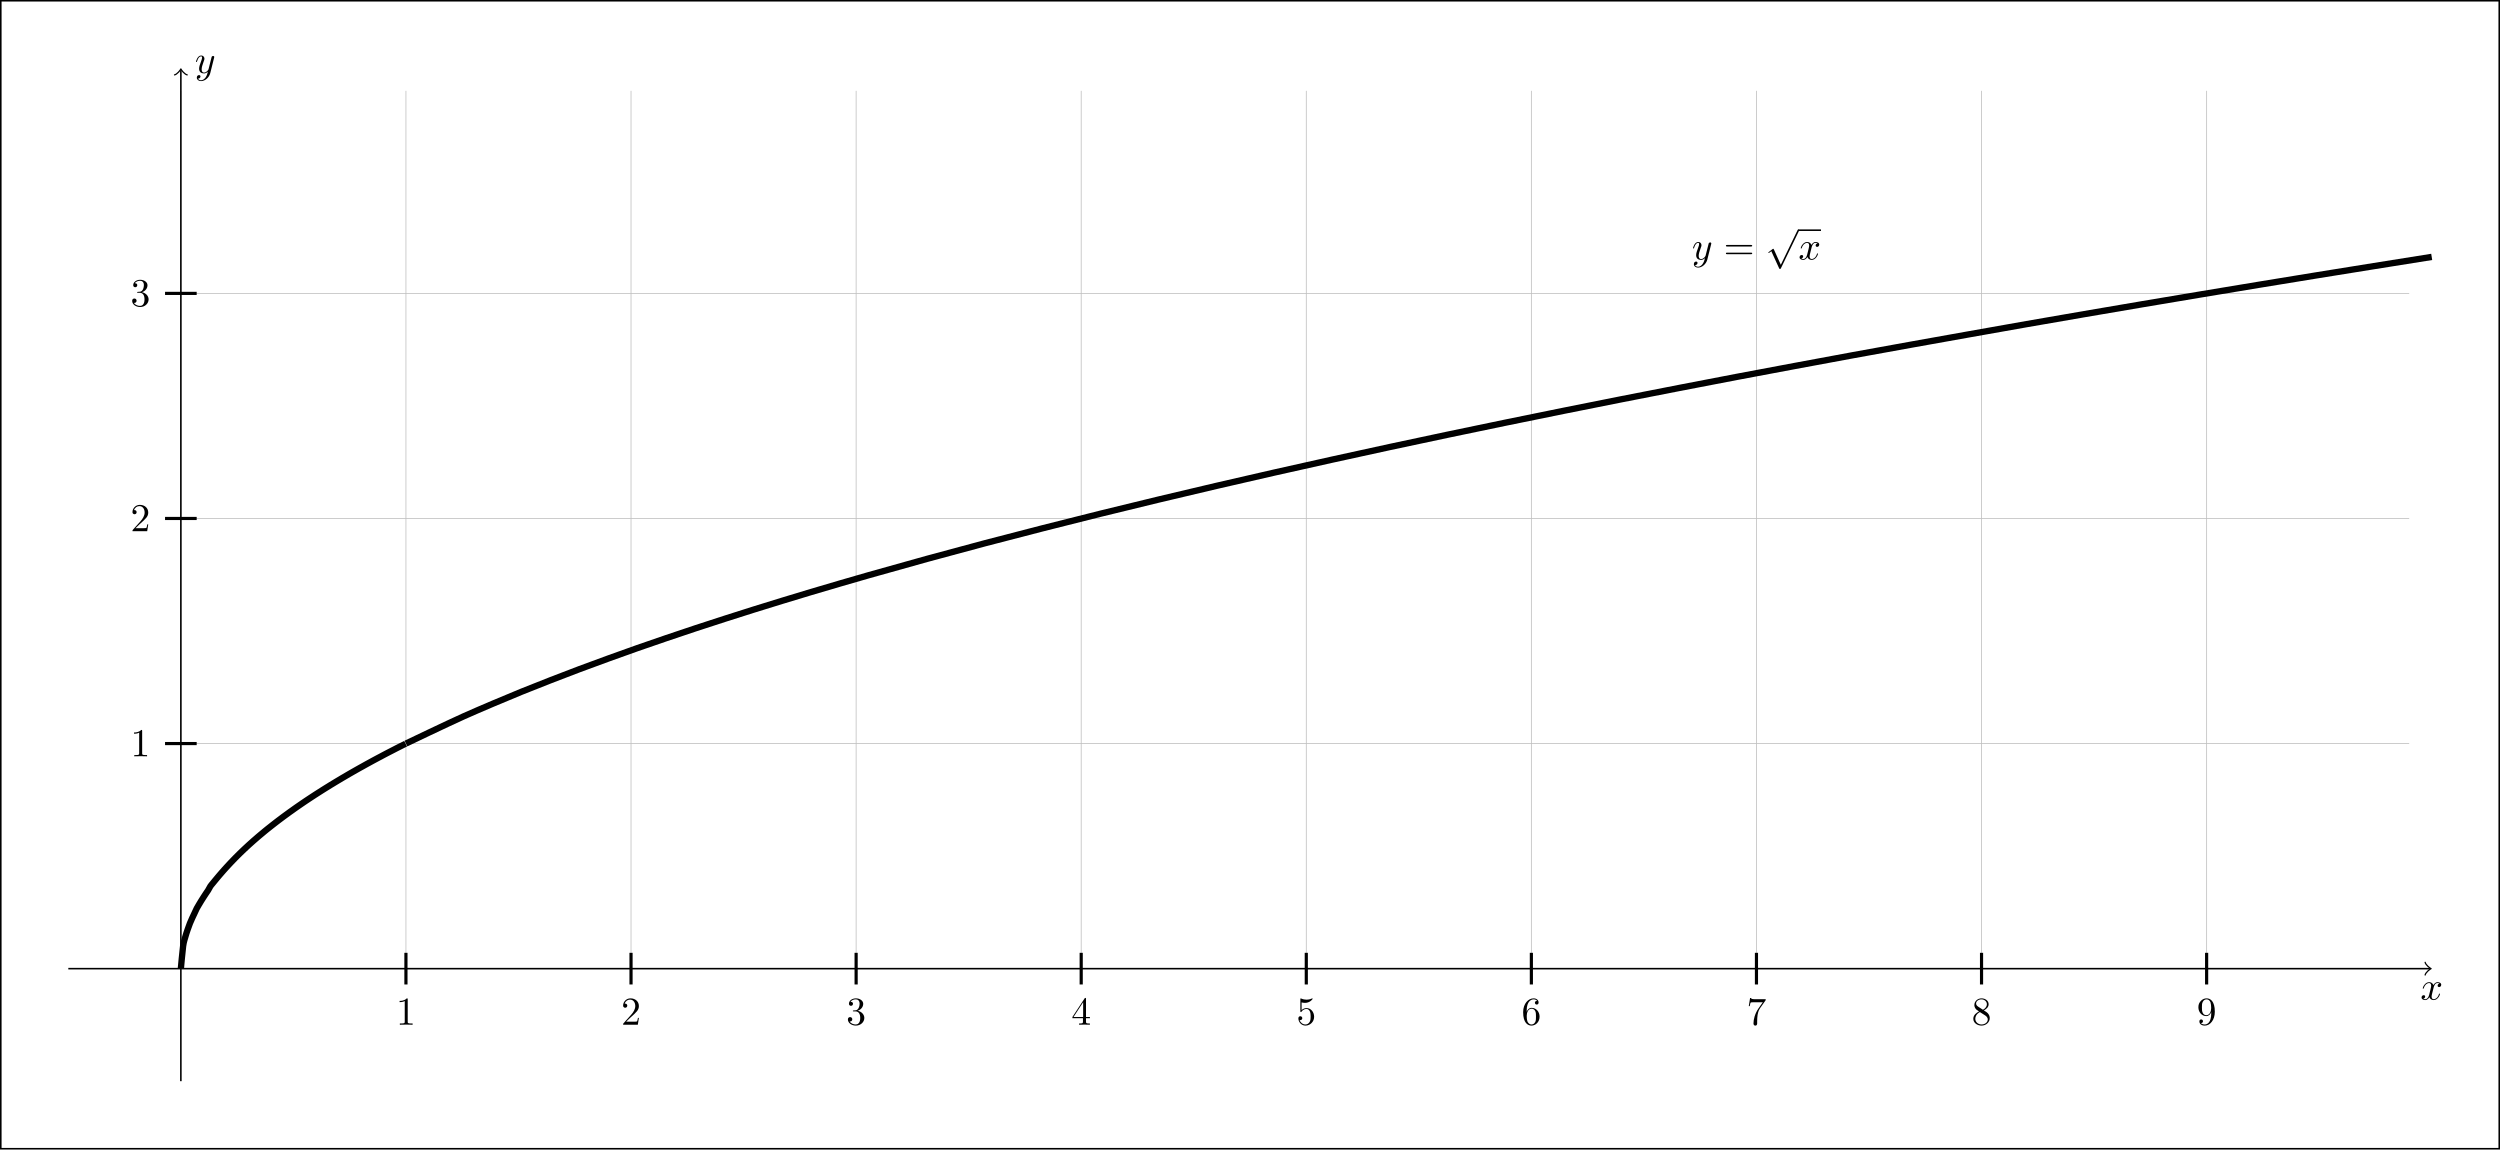
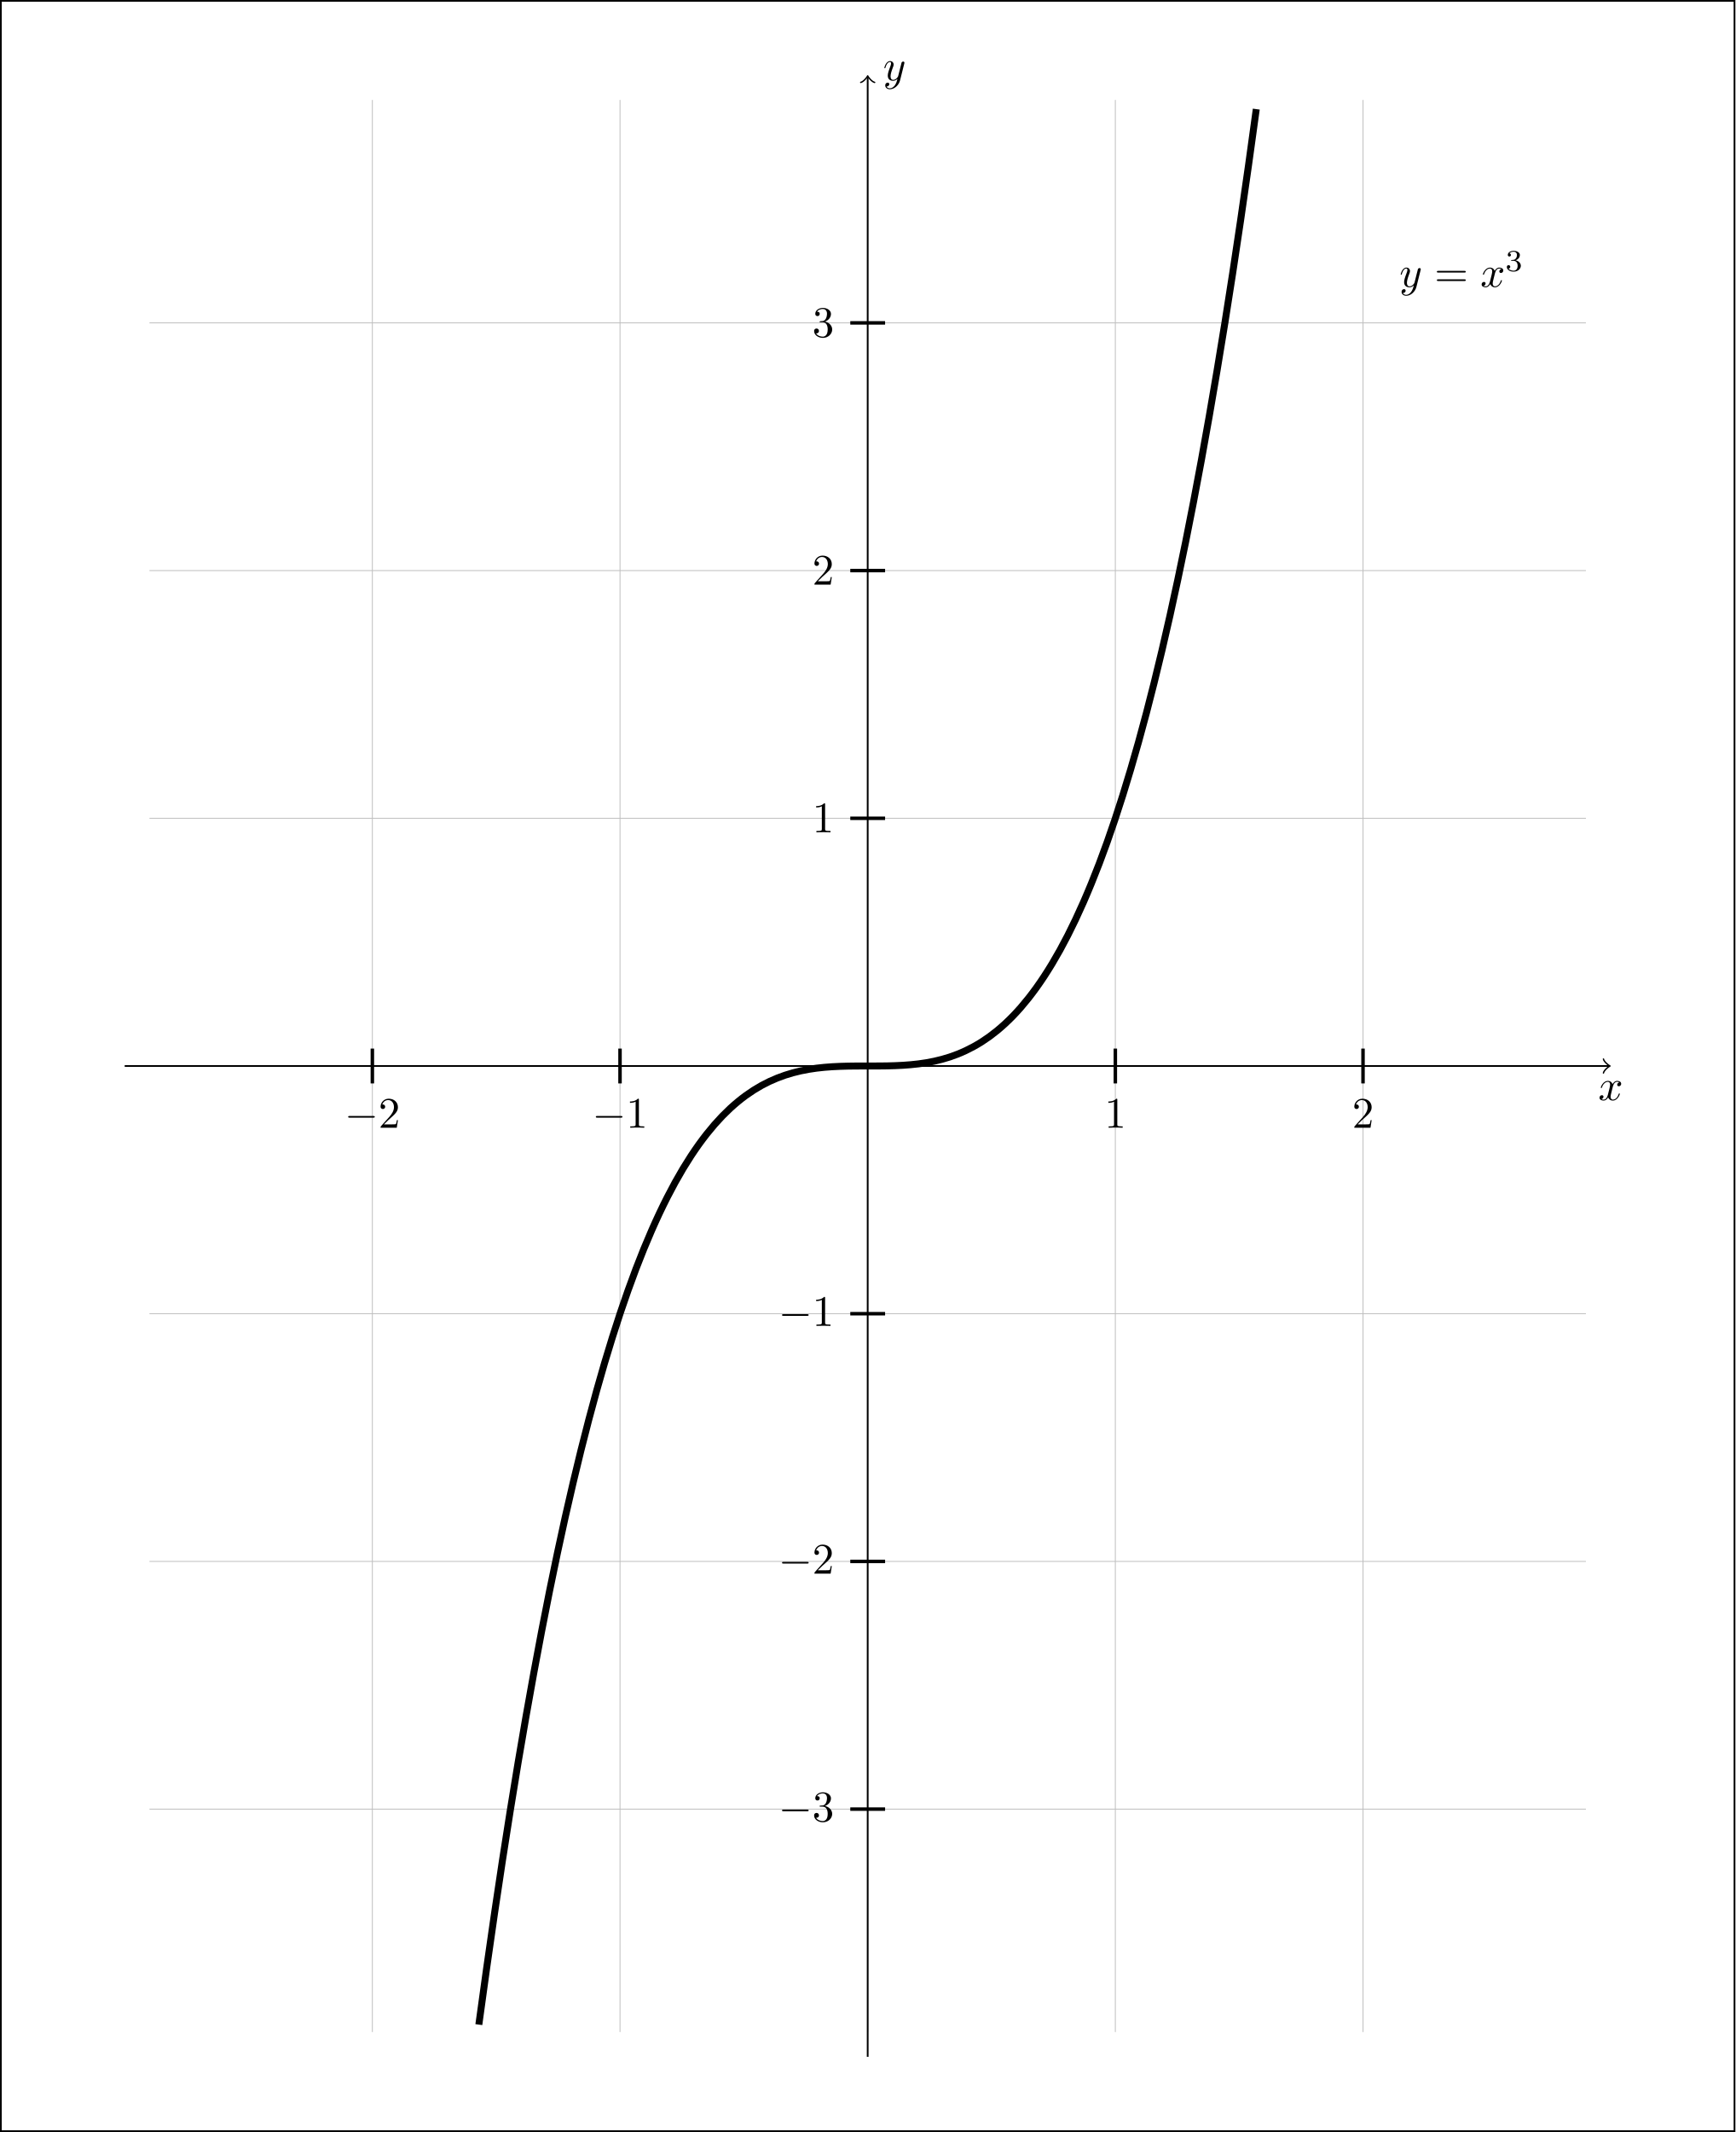
- <svg xmlns="http://www.w3.org/2000/svg" xmlns:xlink="http://www.w3.org/1999/xlink" width="629.69pt" height="289.533pt" viewBox="0 0 629.69 289.533" version="1.1">
+ <svg xmlns="http://www.w3.org/2000/svg" xmlns:xlink="http://www.w3.org/1999/xlink" width="397.249pt" height="487.958pt" viewBox="0 0 397.249 487.958" version="1.1">
  <defs>
    <g>
      <symbol overflow="visible" id="glyph0-0">
        <path style="stroke:none;" d="" />
      </symbol>
      <symbol overflow="visible" id="glyph0-1">
        <path style="stroke:none;" d="M 3.328 -3.016 C 3.391 -3.266 3.625 -4.188 4.312 -4.188 C 4.359 -4.188 4.609 -4.188 4.812 -4.062 C 4.531 -4 4.344 -3.766 4.344 -3.516 C 4.344 -3.359 4.453 -3.172 4.719 -3.172 C 4.938 -3.172 5.25 -3.344 5.25 -3.75 C 5.25 -4.266 4.672 -4.406 4.328 -4.406 C 3.75 -4.406 3.406 -3.875 3.281 -3.656 C 3.031 -4.312 2.5 -4.406 2.203 -4.406 C 1.172 -4.406 0.594 -3.125 0.594 -2.875 C 0.594 -2.766 0.703 -2.766 0.719 -2.766 C 0.797 -2.766 0.828 -2.797 0.844 -2.875 C 1.188 -3.938 1.844 -4.188 2.188 -4.188 C 2.375 -4.188 2.719 -4.094 2.719 -3.516 C 2.719 -3.203 2.547 -2.547 2.188 -1.141 C 2.031 -0.531 1.672 -0.109 1.234 -0.109 C 1.172 -0.109 0.953 -0.109 0.734 -0.234 C 0.984 -0.297 1.203 -0.5 1.203 -0.781 C 1.203 -1.047 0.984 -1.125 0.844 -1.125 C 0.531 -1.125 0.297 -0.875 0.297 -0.547 C 0.297 -0.094 0.781 0.109 1.219 0.109 C 1.891 0.109 2.25 -0.594 2.266 -0.641 C 2.391 -0.281 2.75 0.109 3.344 0.109 C 4.375 0.109 4.938 -1.172 4.938 -1.422 C 4.938 -1.531 4.859 -1.531 4.828 -1.531 C 4.734 -1.531 4.719 -1.484 4.688 -1.422 C 4.359 -0.344 3.688 -0.109 3.375 -0.109 C 2.984 -0.109 2.828 -0.422 2.828 -0.766 C 2.828 -0.984 2.875 -1.203 2.984 -1.641 Z M 3.328 -3.016 " />
      </symbol>
      <symbol overflow="visible" id="glyph0-2">
        <path style="stroke:none;" d="M 4.844 -3.797 C 4.891 -3.938 4.891 -3.953 4.891 -4.031 C 4.891 -4.203 4.75 -4.297 4.594 -4.297 C 4.5 -4.297 4.344 -4.234 4.25 -4.094 C 4.234 -4.031 4.141 -3.734 4.109 -3.547 C 4.031 -3.297 3.969 -3.016 3.906 -2.75 L 3.453 -0.953 C 3.422 -0.812 2.984 -0.109 2.328 -0.109 C 1.828 -0.109 1.719 -0.547 1.719 -0.922 C 1.719 -1.375 1.891 -2 2.219 -2.875 C 2.375 -3.281 2.422 -3.391 2.422 -3.594 C 2.422 -4.031 2.109 -4.406 1.609 -4.406 C 0.656 -4.406 0.297 -2.953 0.297 -2.875 C 0.297 -2.766 0.391 -2.766 0.406 -2.766 C 0.516 -2.766 0.516 -2.797 0.562 -2.953 C 0.844 -3.891 1.234 -4.188 1.578 -4.188 C 1.656 -4.188 1.828 -4.188 1.828 -3.875 C 1.828 -3.625 1.719 -3.359 1.656 -3.172 C 1.25 -2.109 1.078 -1.547 1.078 -1.078 C 1.078 -0.188 1.703 0.109 2.297 0.109 C 2.688 0.109 3.016 -0.062 3.297 -0.344 C 3.172 0.172 3.047 0.672 2.656 1.203 C 2.391 1.531 2.016 1.828 1.562 1.828 C 1.422 1.828 0.969 1.797 0.797 1.406 C 0.953 1.406 1.094 1.406 1.219 1.281 C 1.328 1.203 1.422 1.062 1.422 0.875 C 1.422 0.562 1.156 0.531 1.062 0.531 C 0.828 0.531 0.5 0.688 0.5 1.172 C 0.5 1.672 0.938 2.047 1.562 2.047 C 2.578 2.047 3.609 1.141 3.891 0.016 Z M 4.844 -3.797 " />
      </symbol>
      <symbol overflow="visible" id="glyph1-0">
        <path style="stroke:none;" d="" />
      </symbol>
      <symbol overflow="visible" id="glyph1-1">
        <path style="stroke:none;" d="M 6.844 -3.266 C 7 -3.266 7.188 -3.266 7.188 -3.453 C 7.188 -3.656 7 -3.656 6.859 -3.656 L 0.891 -3.656 C 0.75 -3.656 0.562 -3.656 0.562 -3.453 C 0.562 -3.266 0.75 -3.266 0.891 -3.266 Z M 6.859 -1.328 C 7 -1.328 7.188 -1.328 7.188 -1.531 C 7.188 -1.719 7 -1.719 6.844 -1.719 L 0.891 -1.719 C 0.75 -1.719 0.562 -1.719 0.562 -1.531 C 0.562 -1.328 0.75 -1.328 0.891 -1.328 Z M 6.859 -1.328 " />
      </symbol>
      <symbol overflow="visible" id="glyph1-2">
-         <path style="stroke:none;" d="M 2.938 -6.375 C 2.938 -6.625 2.938 -6.641 2.703 -6.641 C 2.078 -6 1.203 -6 0.891 -6 L 0.891 -5.688 C 1.094 -5.688 1.672 -5.688 2.188 -5.953 L 2.188 -0.781 C 2.188 -0.422 2.156 -0.312 1.266 -0.312 L 0.953 -0.312 L 0.953 0 C 1.297 -0.031 2.156 -0.031 2.562 -0.031 C 2.953 -0.031 3.828 -0.031 4.172 0 L 4.172 -0.312 L 3.859 -0.312 C 2.953 -0.312 2.938 -0.422 2.938 -0.781 Z M 2.938 -6.375 " />
+         <path style="stroke:none;" d="M 1.266 -0.766 L 2.328 -1.797 C 3.875 -3.172 4.469 -3.703 4.469 -4.703 C 4.469 -5.844 3.578 -6.641 2.359 -6.641 C 1.234 -6.641 0.5 -5.719 0.5 -4.828 C 0.5 -4.281 1 -4.281 1.031 -4.281 C 1.203 -4.281 1.547 -4.391 1.547 -4.812 C 1.547 -5.062 1.359 -5.328 1.016 -5.328 C 0.938 -5.328 0.922 -5.328 0.891 -5.312 C 1.109 -5.969 1.656 -6.328 2.234 -6.328 C 3.141 -6.328 3.562 -5.516 3.562 -4.703 C 3.562 -3.906 3.078 -3.125 2.516 -2.5 L 0.609 -0.375 C 0.5 -0.266 0.5 -0.234 0.5 0 L 4.203 0 L 4.469 -1.734 L 4.234 -1.734 C 4.172 -1.438 4.109 -1 4 -0.844 C 3.938 -0.766 3.281 -0.766 3.062 -0.766 Z M 1.266 -0.766 " />
      </symbol>
      <symbol overflow="visible" id="glyph1-3">
-         <path style="stroke:none;" d="M 1.266 -0.766 L 2.328 -1.797 C 3.875 -3.172 4.469 -3.703 4.469 -4.703 C 4.469 -5.844 3.578 -6.641 2.359 -6.641 C 1.234 -6.641 0.5 -5.719 0.5 -4.828 C 0.5 -4.281 1 -4.281 1.031 -4.281 C 1.203 -4.281 1.547 -4.391 1.547 -4.812 C 1.547 -5.062 1.359 -5.328 1.016 -5.328 C 0.938 -5.328 0.922 -5.328 0.891 -5.312 C 1.109 -5.969 1.656 -6.328 2.234 -6.328 C 3.141 -6.328 3.562 -5.516 3.562 -4.703 C 3.562 -3.906 3.078 -3.125 2.516 -2.5 L 0.609 -0.375 C 0.5 -0.266 0.5 -0.234 0.5 0 L 4.203 0 L 4.469 -1.734 L 4.234 -1.734 C 4.172 -1.438 4.109 -1 4 -0.844 C 3.938 -0.766 3.281 -0.766 3.062 -0.766 Z M 1.266 -0.766 " />
+         <path style="stroke:none;" d="M 2.938 -6.375 C 2.938 -6.625 2.938 -6.641 2.703 -6.641 C 2.078 -6 1.203 -6 0.891 -6 L 0.891 -5.688 C 1.094 -5.688 1.672 -5.688 2.188 -5.953 L 2.188 -0.781 C 2.188 -0.422 2.156 -0.312 1.266 -0.312 L 0.953 -0.312 L 0.953 0 C 1.297 -0.031 2.156 -0.031 2.562 -0.031 C 2.953 -0.031 3.828 -0.031 4.172 0 L 4.172 -0.312 L 3.859 -0.312 C 2.953 -0.312 2.938 -0.422 2.938 -0.781 Z M 2.938 -6.375 " />
      </symbol>
      <symbol overflow="visible" id="glyph1-4">
        <path style="stroke:none;" d="M 2.891 -3.516 C 3.703 -3.781 4.281 -4.469 4.281 -5.266 C 4.281 -6.078 3.406 -6.641 2.453 -6.641 C 1.453 -6.641 0.688 -6.047 0.688 -5.281 C 0.688 -4.953 0.906 -4.766 1.203 -4.766 C 1.5 -4.766 1.703 -4.984 1.703 -5.281 C 1.703 -5.766 1.234 -5.766 1.094 -5.766 C 1.391 -6.266 2.047 -6.391 2.406 -6.391 C 2.828 -6.391 3.375 -6.172 3.375 -5.281 C 3.375 -5.156 3.344 -4.578 3.094 -4.141 C 2.797 -3.656 2.453 -3.625 2.203 -3.625 C 2.125 -3.609 1.891 -3.594 1.812 -3.594 C 1.734 -3.578 1.672 -3.562 1.672 -3.469 C 1.672 -3.359 1.734 -3.359 1.906 -3.359 L 2.344 -3.359 C 3.156 -3.359 3.531 -2.688 3.531 -1.703 C 3.531 -0.344 2.844 -0.062 2.406 -0.062 C 1.969 -0.062 1.219 -0.234 0.875 -0.812 C 1.219 -0.766 1.531 -0.984 1.531 -1.359 C 1.531 -1.719 1.266 -1.922 0.984 -1.922 C 0.734 -1.922 0.422 -1.781 0.422 -1.344 C 0.422 -0.438 1.344 0.219 2.438 0.219 C 3.656 0.219 4.562 -0.688 4.562 -1.703 C 4.562 -2.516 3.922 -3.297 2.891 -3.516 Z M 2.891 -3.516 " />
-       </symbol>
-       <symbol overflow="visible" id="glyph1-5">
-         <path style="stroke:none;" d="M 2.938 -1.641 L 2.938 -0.781 C 2.938 -0.422 2.906 -0.312 2.172 -0.312 L 1.969 -0.312 L 1.969 0 C 2.375 -0.031 2.891 -0.031 3.312 -0.031 C 3.734 -0.031 4.25 -0.031 4.672 0 L 4.672 -0.312 L 4.453 -0.312 C 3.719 -0.312 3.703 -0.422 3.703 -0.781 L 3.703 -1.641 L 4.688 -1.641 L 4.688 -1.953 L 3.703 -1.953 L 3.703 -6.484 C 3.703 -6.688 3.703 -6.75 3.531 -6.75 C 3.453 -6.75 3.422 -6.75 3.344 -6.625 L 0.281 -1.953 L 0.281 -1.641 Z M 2.984 -1.953 L 0.562 -1.953 L 2.984 -5.672 Z M 2.984 -1.953 " />
-       </symbol>
-       <symbol overflow="visible" id="glyph1-6">
-         <path style="stroke:none;" d="M 4.469 -2 C 4.469 -3.188 3.656 -4.188 2.578 -4.188 C 2.109 -4.188 1.672 -4.031 1.312 -3.672 L 1.312 -5.625 C 1.516 -5.562 1.844 -5.5 2.156 -5.5 C 3.391 -5.5 4.094 -6.406 4.094 -6.531 C 4.094 -6.594 4.062 -6.641 3.984 -6.641 C 3.984 -6.641 3.953 -6.641 3.906 -6.609 C 3.703 -6.516 3.219 -6.312 2.547 -6.312 C 2.156 -6.312 1.688 -6.391 1.219 -6.594 C 1.141 -6.625 1.125 -6.625 1.109 -6.625 C 1 -6.625 1 -6.547 1 -6.391 L 1 -3.438 C 1 -3.266 1 -3.188 1.141 -3.188 C 1.219 -3.188 1.234 -3.203 1.281 -3.266 C 1.391 -3.422 1.75 -3.969 2.562 -3.969 C 3.078 -3.969 3.328 -3.516 3.406 -3.328 C 3.562 -2.953 3.594 -2.578 3.594 -2.078 C 3.594 -1.719 3.594 -1.125 3.344 -0.703 C 3.109 -0.312 2.734 -0.062 2.281 -0.062 C 1.562 -0.062 0.984 -0.594 0.812 -1.172 C 0.844 -1.172 0.875 -1.156 0.984 -1.156 C 1.312 -1.156 1.484 -1.406 1.484 -1.641 C 1.484 -1.891 1.312 -2.141 0.984 -2.141 C 0.844 -2.141 0.5 -2.062 0.5 -1.609 C 0.5 -0.75 1.188 0.219 2.297 0.219 C 3.453 0.219 4.469 -0.734 4.469 -2 Z M 4.469 -2 " />
-       </symbol>
-       <symbol overflow="visible" id="glyph1-7">
-         <path style="stroke:none;" d="M 1.312 -3.266 L 1.312 -3.516 C 1.312 -6.031 2.547 -6.391 3.062 -6.391 C 3.297 -6.391 3.719 -6.328 3.938 -5.984 C 3.781 -5.984 3.391 -5.984 3.391 -5.547 C 3.391 -5.234 3.625 -5.078 3.844 -5.078 C 4 -5.078 4.312 -5.172 4.312 -5.562 C 4.312 -6.156 3.875 -6.641 3.047 -6.641 C 1.766 -6.641 0.422 -5.359 0.422 -3.156 C 0.422 -0.484 1.578 0.219 2.5 0.219 C 3.609 0.219 4.562 -0.719 4.562 -2.031 C 4.562 -3.297 3.672 -4.25 2.562 -4.25 C 1.891 -4.25 1.516 -3.75 1.312 -3.266 Z M 2.5 -0.062 C 1.875 -0.062 1.578 -0.656 1.516 -0.812 C 1.328 -1.281 1.328 -2.078 1.328 -2.25 C 1.328 -3.031 1.656 -4.031 2.547 -4.031 C 2.719 -4.031 3.172 -4.031 3.484 -3.406 C 3.656 -3.047 3.656 -2.531 3.656 -2.047 C 3.656 -1.562 3.656 -1.062 3.484 -0.703 C 3.188 -0.109 2.734 -0.062 2.5 -0.062 Z M 2.5 -0.062 " />
-       </symbol>
-       <symbol overflow="visible" id="glyph1-8">
-         <path style="stroke:none;" d="M 4.75 -6.078 C 4.828 -6.188 4.828 -6.203 4.828 -6.422 L 2.406 -6.422 C 1.203 -6.422 1.172 -6.547 1.141 -6.734 L 0.891 -6.734 L 0.562 -4.688 L 0.812 -4.688 C 0.844 -4.844 0.922 -5.469 1.062 -5.594 C 1.125 -5.656 1.906 -5.656 2.031 -5.656 L 4.094 -5.656 C 3.984 -5.5 3.203 -4.406 2.984 -4.078 C 2.078 -2.734 1.75 -1.344 1.75 -0.328 C 1.75 -0.234 1.75 0.219 2.219 0.219 C 2.672 0.219 2.672 -0.234 2.672 -0.328 L 2.672 -0.844 C 2.672 -1.391 2.703 -1.938 2.781 -2.469 C 2.828 -2.703 2.953 -3.562 3.406 -4.172 Z M 4.75 -6.078 " />
-       </symbol>
-       <symbol overflow="visible" id="glyph1-9">
-         <path style="stroke:none;" d="M 1.625 -4.562 C 1.172 -4.859 1.125 -5.188 1.125 -5.359 C 1.125 -5.969 1.781 -6.391 2.484 -6.391 C 3.203 -6.391 3.844 -5.875 3.844 -5.156 C 3.844 -4.578 3.453 -4.109 2.859 -3.766 Z M 3.078 -3.609 C 3.797 -3.984 4.281 -4.5 4.281 -5.156 C 4.281 -6.078 3.406 -6.641 2.5 -6.641 C 1.5 -6.641 0.688 -5.906 0.688 -4.969 C 0.688 -4.797 0.703 -4.344 1.125 -3.875 C 1.234 -3.766 1.609 -3.516 1.859 -3.344 C 1.281 -3.047 0.422 -2.5 0.422 -1.5 C 0.422 -0.453 1.438 0.219 2.484 0.219 C 3.609 0.219 4.562 -0.609 4.562 -1.672 C 4.562 -2.031 4.453 -2.484 4.062 -2.906 C 3.875 -3.109 3.719 -3.203 3.078 -3.609 Z M 2.078 -3.188 L 3.312 -2.406 C 3.594 -2.219 4.062 -1.922 4.062 -1.312 C 4.062 -0.578 3.312 -0.062 2.5 -0.062 C 1.641 -0.062 0.922 -0.672 0.922 -1.5 C 0.922 -2.078 1.234 -2.719 2.078 -3.188 Z M 2.078 -3.188 " />
-       </symbol>
-       <symbol overflow="visible" id="glyph1-10">
-         <path style="stroke:none;" d="M 3.656 -3.172 L 3.656 -2.844 C 3.656 -0.516 2.625 -0.062 2.047 -0.062 C 1.875 -0.062 1.328 -0.078 1.062 -0.422 C 1.5 -0.422 1.578 -0.703 1.578 -0.875 C 1.578 -1.188 1.344 -1.328 1.125 -1.328 C 0.969 -1.328 0.672 -1.25 0.672 -0.859 C 0.672 -0.188 1.203 0.219 2.047 0.219 C 3.344 0.219 4.562 -1.141 4.562 -3.281 C 4.562 -5.969 3.406 -6.641 2.516 -6.641 C 1.969 -6.641 1.484 -6.453 1.062 -6.016 C 0.641 -5.562 0.422 -5.141 0.422 -4.391 C 0.422 -3.156 1.297 -2.172 2.406 -2.172 C 3.016 -2.172 3.422 -2.594 3.656 -3.172 Z M 2.422 -2.406 C 2.266 -2.406 1.797 -2.406 1.5 -3.031 C 1.312 -3.406 1.312 -3.891 1.312 -4.391 C 1.312 -4.922 1.312 -5.391 1.531 -5.766 C 1.797 -6.266 2.172 -6.391 2.516 -6.391 C 2.984 -6.391 3.312 -6.047 3.484 -5.609 C 3.594 -5.281 3.641 -4.656 3.641 -4.203 C 3.641 -3.375 3.297 -2.406 2.422 -2.406 Z M 2.422 -2.406 " />
      </symbol>
      <symbol overflow="visible" id="glyph2-0">
        <path style="stroke:none;" d="" />
      </symbol>
      <symbol overflow="visible" id="glyph2-1">
-         <path style="stroke:none;" d="M 3.875 8.516 L 2.125 4.641 C 2.047 4.484 2 4.484 1.969 4.484 C 1.969 4.484 1.906 4.484 1.797 4.562 L 0.859 5.281 C 0.734 5.391 0.734 5.406 0.734 5.438 C 0.734 5.5 0.75 5.547 0.828 5.547 C 0.891 5.547 1.062 5.406 1.172 5.328 C 1.219 5.281 1.375 5.172 1.484 5.094 L 3.453 9.406 C 3.516 9.562 3.562 9.562 3.656 9.562 C 3.812 9.562 3.844 9.516 3.906 9.375 L 8.438 0 C 8.5 -0.141 8.5 -0.172 8.5 -0.203 C 8.5 -0.297 8.422 -0.406 8.297 -0.406 C 8.219 -0.406 8.156 -0.344 8.078 -0.188 Z M 3.875 8.516 " />
+         <path style="stroke:none;" d="M 1.906 -2.328 C 2.453 -2.328 2.844 -1.953 2.844 -1.203 C 2.844 -0.344 2.328 -0.078 1.938 -0.078 C 1.656 -0.078 1.031 -0.156 0.75 -0.578 C 1.078 -0.578 1.156 -0.812 1.156 -0.969 C 1.156 -1.188 0.984 -1.344 0.766 -1.344 C 0.578 -1.344 0.375 -1.219 0.375 -0.938 C 0.375 -0.281 1.094 0.141 1.938 0.141 C 2.906 0.141 3.578 -0.516 3.578 -1.203 C 3.578 -1.75 3.141 -2.297 2.375 -2.453 C 3.094 -2.719 3.359 -3.234 3.359 -3.672 C 3.359 -4.219 2.734 -4.625 1.953 -4.625 C 1.188 -4.625 0.594 -4.25 0.594 -3.688 C 0.594 -3.453 0.75 -3.328 0.953 -3.328 C 1.172 -3.328 1.312 -3.484 1.312 -3.672 C 1.312 -3.875 1.172 -4.031 0.953 -4.047 C 1.203 -4.344 1.672 -4.422 1.938 -4.422 C 2.25 -4.422 2.688 -4.266 2.688 -3.672 C 2.688 -3.375 2.594 -3.047 2.406 -2.844 C 2.188 -2.578 1.984 -2.562 1.641 -2.531 C 1.469 -2.516 1.453 -2.516 1.422 -2.516 C 1.406 -2.516 1.344 -2.5 1.344 -2.422 C 1.344 -2.328 1.406 -2.328 1.531 -2.328 Z M 1.906 -2.328 " />
+       </symbol>
+       <symbol overflow="visible" id="glyph3-0">
+         <path style="stroke:none;" d="" />
+       </symbol>
+       <symbol overflow="visible" id="glyph3-1">
+         <path style="stroke:none;" d="M 6.562 -2.297 C 6.734 -2.297 6.922 -2.297 6.922 -2.5 C 6.922 -2.688 6.734 -2.688 6.562 -2.688 L 1.172 -2.688 C 1 -2.688 0.828 -2.688 0.828 -2.5 C 0.828 -2.297 1 -2.297 1.172 -2.297 Z M 6.562 -2.297 " />
      </symbol>
    </g>
    <clipPath id="clip1">
-       <path d="M 0 0 L 629.691 0 L 629.691 289.531 L 0 289.531 Z M 0 0 " />
-     </clipPath>
-     <clipPath id="clip2">
-       <path d="M 79 42 L 629.691 42 L 629.691 210 L 79 210 Z M 79 42 " />
+       <path d="M 0 0 L 397.25 0 L 397.25 487.957 L 0 487.957 Z M 0 0 " />
    </clipPath>
  </defs>
  <g id="surface1">
    <g clip-path="url(#clip1)" clip-rule="nonzero">
-       <path style="fill-rule:nonzero;fill:rgb(100%,100%,100%);fill-opacity:1;stroke-width:0.399;stroke-linecap:butt;stroke-linejoin:miter;stroke:rgb(0%,0%,0%);stroke-opacity:1;stroke-miterlimit:10;" d="M -45.355 -45.357 L -45.355 243.784 L 583.946 243.784 L 583.946 -45.357 Z M -45.355 -45.357 " transform="matrix(1,0,0,-1,45.554,243.979)" />
+       <path style="fill-rule:nonzero;fill:rgb(100%,100%,100%);fill-opacity:1;stroke-width:0.399;stroke-linecap:butt;stroke-linejoin:miter;stroke:rgb(0%,0%,0%);stroke-opacity:1;stroke-miterlimit:10;" d="M -198.429 -243.783 L -198.429 243.784 L 198.427 243.784 L 198.427 -243.783 Z M -198.429 -243.783 " transform="matrix(1,0,0,-1,198.624,243.979)" />
    </g>
-     <path style="fill:none;stroke-width:0.199;stroke-linecap:butt;stroke-linejoin:miter;stroke:rgb(75%,75%,75%);stroke-opacity:1;stroke-miterlimit:10;" d="M 0.001 -0.001 L 561.266 -0.001 M 0.001 56.694 L 561.266 56.694 M 0.001 113.389 L 561.266 113.389 M 0.001 170.081 L 561.266 170.081 M 0.001 -0.001 L 0.001 221.104 M 56.692 -0.001 L 56.692 221.104 M 113.387 -0.001 L 113.387 221.104 M 170.083 -0.001 L 170.083 221.104 M 226.774 -0.001 L 226.774 221.104 M 283.469 -0.001 L 283.469 221.104 M 340.161 -0.001 L 340.161 221.104 M 396.856 -0.001 L 396.856 221.104 M 453.548 -0.001 L 453.548 221.104 M 510.243 -0.001 L 510.243 221.104 " transform="matrix(1,0,0,-1,45.554,243.979)" />
-     <path style="fill:none;stroke-width:0.399;stroke-linecap:butt;stroke-linejoin:miter;stroke:rgb(0%,0%,0%);stroke-opacity:1;stroke-miterlimit:10;" d="M -28.347 -0.001 L 566.477 -0.001 " transform="matrix(1,0,0,-1,45.554,243.979)" />
-     <path style="fill:none;stroke-width:0.319;stroke-linecap:round;stroke-linejoin:round;stroke:rgb(0%,0%,0%);stroke-opacity:1;stroke-miterlimit:10;" d="M -1.196 1.592 C -1.094 0.995 -0.001 0.1 0.3 -0.001 C -0.001 -0.099 -1.094 -0.998 -1.196 -1.595 " transform="matrix(1,0,0,-1,612.0319,243.979)" />
+     <path style="fill:none;stroke-width:0.199;stroke-linecap:butt;stroke-linejoin:miter;stroke:rgb(75%,75%,75%);stroke-opacity:1;stroke-miterlimit:10;" d="M -164.413 -170.08 L 164.411 -170.08 M -164.413 -113.388 L 164.411 -113.388 M -164.413 -56.693 L 164.411 -56.693 M -164.413 -0.001 L 164.411 -0.001 M -164.413 56.694 L 164.411 56.694 M -164.413 113.389 L 164.411 113.389 M -164.413 170.081 L 164.411 170.081 M -113.386 -221.103 L -113.386 221.104 M -56.694 -221.103 L -56.694 221.104 M 0.001 -221.103 L 0.001 221.104 M 56.692 -221.103 L 56.692 221.104 M 113.388 -221.103 L 113.388 221.104 " transform="matrix(1,0,0,-1,198.624,243.979)" />
+     <path style="fill:none;stroke-width:0.399;stroke-linecap:butt;stroke-linejoin:miter;stroke:rgb(0%,0%,0%);stroke-opacity:1;stroke-miterlimit:10;" d="M -170.081 -0.001 L 169.622 -0.001 " transform="matrix(1,0,0,-1,198.624,243.979)" />
+     <path style="fill:none;stroke-width:0.319;stroke-linecap:round;stroke-linejoin:round;stroke:rgb(0%,0%,0%);stroke-opacity:1;stroke-miterlimit:10;" d="M -1.196 1.592 C -1.094 0.995 -0 0.1 0.3 -0.001 C -0 -0.099 -1.094 -0.998 -1.196 -1.595 " transform="matrix(1,0,0,-1,368.2466,243.979)" />
    <g style="fill:rgb(0%,0%,0%);fill-opacity:1;">
-       <use xlink:href="#glyph0-1" x="609.636" y="251.789" />
+       <use xlink:href="#glyph0-1" x="365.856" y="251.788" />
    </g>
-     <path style="fill:none;stroke-width:0.399;stroke-linecap:butt;stroke-linejoin:miter;stroke:rgb(0%,0%,0%);stroke-opacity:1;stroke-miterlimit:10;" d="M 0.001 -28.345 L 0.001 226.315 " transform="matrix(1,0,0,-1,45.554,243.979)" />
-     <path style="fill:none;stroke-width:0.319;stroke-linecap:round;stroke-linejoin:round;stroke:rgb(0%,0%,0%);stroke-opacity:1;stroke-miterlimit:10;" d="M -1.197 1.593 C -1.095 0.995 -0.001 0.101 0.3 -0.001 C -0.001 -0.098 -1.095 -0.997 -1.197 -1.594 " transform="matrix(0,-1,-1,0,45.554,17.6628)" />
+     <path style="fill:none;stroke-width:0.399;stroke-linecap:butt;stroke-linejoin:miter;stroke:rgb(0%,0%,0%);stroke-opacity:1;stroke-miterlimit:10;" d="M 0.001 -226.775 L 0.001 226.315 " transform="matrix(1,0,0,-1,198.624,243.979)" />
+     <path style="fill:none;stroke-width:0.319;stroke-linecap:round;stroke-linejoin:round;stroke:rgb(0%,0%,0%);stroke-opacity:1;stroke-miterlimit:10;" d="M -1.197 1.593 C -1.095 0.995 -0.001 0.101 0.3 -0.001 C -0.001 -0.099 -1.095 -0.997 -1.197 -1.595 " transform="matrix(0,-1,-1,0,198.624,17.6628)" />
    <g style="fill:rgb(0%,0%,0%);fill-opacity:1;">
-       <use xlink:href="#glyph0-2" x="49.073" y="18.384" />
+       <use xlink:href="#glyph0-2" x="202.144" y="18.384" />
    </g>
-     <path style="fill:none;stroke-width:1.594;stroke-linecap:butt;stroke-linejoin:miter;stroke:rgb(0%,0%,0%);stroke-opacity:1;stroke-miterlimit:10;" d="M 0.001 -0.001 C 0.001 -0.001 0.415 4.588 0.571 5.709 C 0.731 6.831 0.985 7.506 1.145 8.081 C 1.301 8.655 1.555 9.397 1.716 9.862 C 1.876 10.327 2.13 11.026 2.286 11.424 C 2.446 11.827 2.7 12.393 2.86 12.741 C 3.016 13.092 3.274 13.612 3.43 13.948 C 3.591 14.288 3.844 14.874 4.005 15.182 C 4.161 15.487 4.415 15.893 4.575 16.163 C 4.735 16.428 4.989 16.85 5.145 17.108 C 5.305 17.366 5.559 17.768 5.719 18.014 C 5.876 18.26 6.13 18.651 6.29 18.889 C 6.45 19.127 6.704 19.471 6.86 19.729 C 7.02 19.987 7.274 20.514 7.434 20.752 C 7.591 20.995 7.848 21.272 8.005 21.467 C 8.165 21.666 8.419 21.979 8.579 22.17 C 8.735 22.366 8.989 22.67 9.149 22.858 C 9.309 23.045 9.563 23.346 9.719 23.534 C 9.88 23.721 10.133 24.014 10.294 24.198 C 10.45 24.381 10.708 24.67 10.864 24.85 C 11.024 25.026 11.278 25.311 11.438 25.483 C 11.594 25.659 11.848 25.932 12.008 26.1 C 12.169 26.272 12.423 26.545 12.579 26.713 C 12.739 26.881 12.993 27.147 13.153 27.311 C 13.309 27.475 13.563 27.737 13.723 27.901 C 13.883 28.061 14.137 28.315 14.294 28.471 C 14.454 28.631 14.708 28.885 14.868 29.041 C 15.024 29.194 15.282 29.436 15.438 29.588 C 15.598 29.741 15.852 29.983 16.012 30.135 C 16.169 30.284 16.423 30.518 16.583 30.666 C 16.743 30.815 16.997 31.049 17.153 31.194 C 17.313 31.338 17.567 31.565 17.727 31.706 C 17.884 31.846 18.141 32.077 18.298 32.217 C 18.458 32.354 18.712 32.577 18.872 32.713 C 19.028 32.85 19.282 33.073 19.442 33.209 C 19.602 33.342 19.856 33.557 20.012 33.69 C 20.173 33.823 20.426 34.034 20.587 34.166 C 20.743 34.299 20.997 34.51 21.157 34.643 C 21.317 34.772 21.571 34.979 21.727 35.108 C 21.887 35.233 22.141 35.436 22.301 35.561 C 22.458 35.686 22.716 35.889 22.872 36.014 C 23.032 36.139 23.286 36.338 23.446 36.463 C 23.602 36.584 23.856 36.784 24.016 36.905 C 24.176 37.026 24.43 37.221 24.587 37.342 C 24.747 37.459 25.001 37.655 25.161 37.772 C 25.317 37.893 25.575 38.084 25.731 38.202 C 25.891 38.323 26.145 38.506 26.305 38.624 C 26.462 38.737 26.716 38.92 26.876 39.038 C 27.036 39.151 27.29 39.342 27.446 39.456 C 27.606 39.569 27.86 39.749 28.02 39.858 C 28.176 39.971 28.43 40.155 28.591 40.268 C 28.751 40.381 29.005 40.557 29.161 40.67 C 29.321 40.78 29.575 40.956 29.735 41.065 C 29.891 41.178 30.149 41.35 30.305 41.459 C 30.466 41.569 30.719 41.741 30.88 41.85 C 31.036 41.959 31.29 42.131 31.45 42.237 C 31.61 42.342 31.864 42.51 32.02 42.616 C 32.18 42.721 32.434 42.889 32.594 42.995 C 32.751 43.1 33.008 43.264 33.165 43.37 C 33.325 43.475 33.579 43.639 33.739 43.745 C 33.895 43.846 34.149 44.01 34.309 44.112 C 34.469 44.213 34.723 44.374 34.88 44.475 C 35.04 44.577 35.294 44.745 35.454 44.842 C 35.61 44.944 35.864 45.1 36.024 45.202 C 36.184 45.299 36.438 45.459 36.594 45.557 C 36.755 45.655 37.008 45.811 37.169 45.909 C 37.325 46.006 37.583 46.17 37.739 46.268 C 37.899 46.366 38.153 46.518 38.313 46.612 C 38.469 46.709 38.723 46.862 38.883 46.959 C 39.044 47.053 39.298 47.209 39.454 47.303 C 39.614 47.401 39.868 47.549 40.028 47.643 C 40.184 47.741 40.442 47.893 40.598 47.987 C 40.758 48.081 41.012 48.225 41.173 48.319 C 41.329 48.413 41.583 48.561 41.743 48.655 C 41.903 48.749 42.157 48.897 42.313 48.991 C 42.473 49.081 42.727 49.225 42.887 49.319 C 43.044 49.409 43.298 49.557 43.458 49.647 C 43.618 49.737 43.872 49.881 44.028 49.971 C 44.188 50.061 44.442 50.206 44.602 50.295 C 44.758 50.385 45.016 50.526 45.173 50.616 C 45.333 50.706 45.587 50.846 45.747 50.932 C 45.903 51.022 46.157 51.163 46.317 51.252 C 46.477 51.338 46.731 51.483 46.887 51.569 C 47.048 51.655 47.301 51.795 47.462 51.881 C 47.618 51.967 47.876 52.108 48.032 52.194 C 48.192 52.28 48.446 52.42 48.606 52.506 C 48.762 52.592 49.016 52.725 49.176 52.811 C 49.337 52.897 49.591 53.034 49.747 53.116 C 49.907 53.202 50.161 53.334 50.321 53.416 C 50.477 53.502 50.731 53.639 50.891 53.725 C 51.051 53.807 51.305 53.94 51.462 54.026 C 51.622 54.108 51.876 54.241 52.036 54.327 C 52.192 54.409 52.45 54.538 52.606 54.62 C 52.766 54.702 53.02 54.834 53.18 54.916 C 53.337 54.999 53.591 55.127 53.751 55.209 C 53.911 55.291 54.165 55.424 54.321 55.506 C 54.481 55.584 54.735 55.713 54.895 55.795 C 55.051 55.874 55.309 56.002 55.466 56.084 C 55.626 56.163 55.88 56.291 56.04 56.374 C 56.196 56.452 56.61 56.655 56.61 56.655 " transform="matrix(1,0,0,-1,45.554,243.979)" />
-     <g clip-path="url(#clip2)" clip-rule="nonzero">
-       <path style="fill:none;stroke-width:1.594;stroke-linecap:butt;stroke-linejoin:miter;stroke:rgb(0%,0%,0%);stroke-opacity:1;stroke-miterlimit:10;" d="M 56.692 56.694 C 56.692 56.694 67.227 61.752 71.27 63.565 C 75.317 65.377 81.805 68.112 85.848 69.764 C 89.895 71.413 96.383 73.924 100.426 75.448 C 104.473 76.971 110.962 79.319 115.008 80.745 C 119.051 82.166 125.54 84.37 129.587 85.709 C 133.63 87.049 140.118 89.131 144.165 90.401 C 148.208 91.67 154.696 93.651 158.743 94.862 C 162.786 96.069 169.274 97.963 173.321 99.12 C 177.364 100.276 183.852 102.088 187.899 103.202 C 191.942 104.311 198.43 106.061 202.477 107.135 C 206.52 108.206 213.008 109.881 217.055 110.916 C 221.098 111.952 227.587 113.588 231.633 114.588 C 235.676 115.592 242.165 117.17 246.212 118.139 C 250.255 119.112 256.743 120.643 260.79 121.588 C 264.833 122.53 271.321 124.022 275.368 124.94 C 279.415 125.858 285.899 127.307 289.946 128.202 C 293.993 129.1 300.477 130.518 304.524 131.389 C 308.571 132.264 315.055 133.643 319.102 134.495 C 323.149 135.346 329.634 136.698 333.68 137.53 C 337.727 138.366 344.212 139.686 348.259 140.502 C 352.305 141.319 358.79 142.612 362.837 143.413 C 366.884 144.213 373.372 145.479 377.415 146.264 C 381.462 147.045 387.95 148.299 391.993 149.069 C 396.04 149.838 402.528 151.053 406.571 151.807 C 410.618 152.561 417.106 153.768 421.149 154.51 C 425.196 155.252 431.684 156.424 435.727 157.151 C 439.774 157.881 446.262 159.038 450.305 159.756 C 454.352 160.479 460.841 161.627 464.884 162.338 C 468.93 163.045 475.419 164.167 479.462 164.862 C 483.509 165.557 489.997 166.663 494.04 167.35 C 498.087 168.034 504.575 169.124 508.618 169.799 C 512.665 170.475 519.153 171.549 523.196 172.217 C 527.243 172.885 533.731 173.944 537.778 174.6 C 541.821 175.256 548.309 176.299 552.356 176.948 C 556.399 177.596 566.934 179.272 566.934 179.272 " transform="matrix(1,0,0,-1,45.554,243.979)" />
+     <path style="fill:none;stroke-width:1.594;stroke-linecap:butt;stroke-linejoin:miter;stroke:rgb(0%,0%,0%);stroke-opacity:1;stroke-miterlimit:10;" d="M -89.011 -219.4 C -89.011 -219.4 -87.71 -209.916 -87.21 -206.373 C -86.714 -202.833 -85.913 -197.271 -85.413 -193.873 C -84.917 -190.474 -84.116 -185.142 -83.616 -181.888 C -83.116 -178.634 -82.319 -173.525 -81.819 -170.408 C -81.319 -167.291 -80.519 -162.404 -80.022 -159.419 C -79.522 -156.439 -78.722 -151.767 -78.222 -148.916 C -77.726 -146.068 -76.925 -141.603 -76.425 -138.884 C -75.929 -136.166 -75.128 -131.908 -74.628 -129.314 C -74.128 -126.72 -73.331 -122.662 -72.831 -120.193 C -72.331 -117.72 -71.53 -113.857 -71.034 -111.509 C -70.534 -109.158 -69.733 -105.49 -69.237 -103.255 C -68.737 -101.025 -67.936 -97.537 -67.436 -95.419 C -66.94 -93.302 -66.14 -89.998 -65.64 -87.99 C -65.14 -85.986 -64.343 -82.857 -63.843 -80.959 C -63.343 -79.06 -62.542 -76.103 -62.046 -74.31 C -61.546 -72.517 -60.745 -69.728 -60.249 -68.037 C -59.749 -66.345 -58.948 -63.716 -58.448 -62.126 C -57.952 -60.533 -57.151 -58.064 -56.651 -56.568 C -56.151 -55.076 -55.354 -52.751 -54.854 -51.353 C -54.354 -49.951 -53.554 -47.779 -53.058 -46.466 C -52.558 -45.158 -51.757 -43.126 -51.261 -41.904 C -50.761 -40.677 -49.96 -38.787 -49.46 -37.646 C -48.964 -36.505 -48.163 -34.748 -47.663 -33.689 C -47.167 -32.63 -46.366 -31.001 -45.866 -30.021 C -45.366 -29.041 -44.569 -27.533 -44.069 -26.626 C -43.569 -25.72 -42.769 -24.33 -42.272 -23.498 C -41.772 -22.666 -40.972 -21.388 -40.472 -20.626 C -39.976 -19.865 -39.175 -18.697 -38.675 -17.998 C -38.179 -17.302 -37.378 -16.236 -36.878 -15.603 C -36.378 -14.97 -35.581 -14.005 -35.081 -13.431 C -34.581 -12.857 -33.78 -11.986 -33.284 -11.47 C -32.784 -10.955 -31.983 -10.173 -31.483 -9.709 C -30.987 -9.248 -30.186 -8.552 -29.686 -8.142 C -29.19 -7.728 -28.39 -7.111 -27.89 -6.748 C -27.39 -6.388 -26.593 -5.845 -26.093 -5.525 C -25.593 -5.208 -24.792 -4.736 -24.296 -4.458 C -23.796 -4.185 -22.995 -3.779 -22.499 -3.541 C -21.999 -3.306 -21.198 -2.958 -20.698 -2.759 C -20.202 -2.56 -19.401 -2.267 -18.901 -2.099 C -18.401 -1.935 -17.604 -1.693 -17.104 -1.556 C -16.604 -1.419 -15.804 -1.224 -15.308 -1.115 C -14.808 -1.005 -14.007 -0.853 -13.511 -0.767 C -13.011 -0.681 -12.21 -0.564 -11.71 -0.498 C -11.214 -0.435 -10.413 -0.349 -9.913 -0.302 C -9.413 -0.255 -8.616 -0.197 -8.116 -0.166 C -7.616 -0.134 -6.815 -0.095 -6.319 -0.08 C -5.819 -0.06 -5.019 -0.037 -4.522 -0.029 C -4.022 -0.017 -3.222 -0.009 -2.722 -0.005 C -2.226 -0.001 -1.425 -0.001 -0.925 -0.001 C -0.429 0.002 0.372 -0.001 0.872 -0.001 C 1.372 0.002 2.169 0.002 2.669 0.006 C 3.169 0.01 3.97 0.018 4.466 0.026 C 4.966 0.038 5.767 0.057 6.267 0.077 C 6.763 0.096 7.564 0.131 8.063 0.163 C 8.56 0.194 9.36 0.252 9.86 0.299 C 10.36 0.342 11.157 0.428 11.657 0.491 C 12.157 0.557 12.958 0.674 13.454 0.756 C 13.954 0.842 14.755 0.995 15.255 1.104 C 15.751 1.213 16.552 1.405 17.052 1.542 C 17.548 1.678 18.349 1.917 18.849 2.081 C 19.349 2.249 20.146 2.538 20.646 2.737 C 21.146 2.936 21.946 3.28 22.442 3.518 C 22.942 3.752 23.743 4.159 24.239 4.432 C 24.739 4.706 25.54 5.174 26.04 5.491 C 26.536 5.807 27.337 6.35 27.837 6.709 C 28.337 7.073 29.134 7.686 29.634 8.096 C 30.134 8.506 30.935 9.202 31.431 9.663 C 31.931 10.12 32.731 10.901 33.228 11.416 C 33.728 11.928 34.528 12.795 35.028 13.37 C 35.524 13.94 36.325 14.905 36.825 15.538 C 37.325 16.166 38.122 17.229 38.622 17.924 C 39.122 18.62 39.923 19.784 40.419 20.545 C 40.919 21.307 41.72 22.581 42.216 23.409 C 42.716 24.241 43.517 25.627 44.017 26.53 C 44.513 27.432 45.313 28.936 45.813 29.913 C 46.31 30.893 47.11 32.522 47.61 33.577 C 48.11 34.631 48.907 36.389 49.407 37.526 C 49.907 38.663 50.708 40.549 51.204 41.772 C 51.704 42.991 52.505 45.018 53.005 46.327 C 53.501 47.635 54.302 49.803 54.802 51.202 C 55.298 52.6 56.099 54.916 56.599 56.409 C 57.099 57.901 57.896 60.366 58.396 61.956 C 58.896 63.541 59.696 66.166 60.192 67.854 C 60.692 69.541 61.493 72.327 61.993 74.116 C 62.489 75.909 63.29 78.858 63.79 80.752 C 64.286 82.651 65.087 85.772 65.587 87.776 C 66.087 89.78 66.884 93.077 67.384 95.194 C 67.884 97.307 68.685 100.788 69.181 103.014 C 69.681 105.245 70.481 108.913 70.978 111.256 C 71.478 113.604 72.278 117.459 72.778 119.924 C 73.274 122.393 74.075 126.444 74.575 129.034 C 75.075 131.624 75.872 135.874 76.372 138.592 C 76.872 141.307 77.673 145.764 78.169 148.612 C 78.669 151.456 79.47 156.124 79.966 159.1 C 80.466 162.077 81.267 166.959 81.767 170.073 C 82.263 173.186 83.064 178.288 83.564 181.538 C 84.064 184.792 84.86 190.116 85.36 193.51 C 85.86 196.901 86.661 202.456 87.157 205.995 C 87.657 209.53 88.954 219.002 88.954 219.002 " transform="matrix(1,0,0,-1,198.624,243.979)" />
+     <g style="fill:rgb(0%,0%,0%);fill-opacity:1;">
+       <use xlink:href="#glyph0-2" x="320.343" y="65.648" />
    </g>
    <g style="fill:rgb(0%,0%,0%);fill-opacity:1;">
-       <use xlink:href="#glyph0-2" x="426.143" y="65.354" />
+       <use xlink:href="#glyph1-1" x="328.352" y="65.648" />
    </g>
    <g style="fill:rgb(0%,0%,0%);fill-opacity:1;">
-       <use xlink:href="#glyph1-1" x="434.152" y="65.354" />
+       <use xlink:href="#glyph0-1" x="338.868" y="65.648" />
    </g>
    <g style="fill:rgb(0%,0%,0%);fill-opacity:1;">
-       <use xlink:href="#glyph2-1" x="444.669" y="58.179" />
+       <use xlink:href="#glyph2-1" x="344.562" y="62.033" />
    </g>
-     <path style="fill:none;stroke-width:0.398;stroke-linecap:butt;stroke-linejoin:miter;stroke:rgb(0%,0%,0%);stroke-opacity:1;stroke-miterlimit:10;" d="M 0.002 -0.001 L 5.693 -0.001 " transform="matrix(1,0,0,-1,452.971,57.979)" />
+     <path style="fill:none;stroke-width:0.797;stroke-linecap:butt;stroke-linejoin:miter;stroke:rgb(0%,0%,0%);stroke-opacity:1;stroke-miterlimit:10;" d="M -113.386 3.987 L -113.386 -3.986 " transform="matrix(1,0,0,-1,198.624,243.979)" />
    <g style="fill:rgb(0%,0%,0%);fill-opacity:1;">
-       <use xlink:href="#glyph0-1" x="452.971" y="65.354" />
+       <use xlink:href="#glyph3-1" x="78.873" y="258.104" />
    </g>
-     <path style="fill:none;stroke-width:0.797;stroke-linecap:butt;stroke-linejoin:miter;stroke:rgb(0%,0%,0%);stroke-opacity:1;stroke-miterlimit:10;" d="M 56.692 3.987 L 56.692 -3.986 " transform="matrix(1,0,0,-1,45.554,243.979)" />
    <g style="fill:rgb(0%,0%,0%);fill-opacity:1;">
-       <use xlink:href="#glyph1-2" x="99.756" y="258.104" />
+       <use xlink:href="#glyph1-2" x="86.622" y="258.104" />
    </g>
-     <path style="fill:none;stroke-width:0.797;stroke-linecap:butt;stroke-linejoin:miter;stroke:rgb(0%,0%,0%);stroke-opacity:1;stroke-miterlimit:10;" d="M 113.387 3.987 L 113.387 -3.986 " transform="matrix(1,0,0,-1,45.554,243.979)" />
+     <path style="fill:none;stroke-width:0.797;stroke-linecap:butt;stroke-linejoin:miter;stroke:rgb(0%,0%,0%);stroke-opacity:1;stroke-miterlimit:10;" d="M -56.694 3.987 L -56.694 -3.986 " transform="matrix(1,0,0,-1,198.624,243.979)" />
    <g style="fill:rgb(0%,0%,0%);fill-opacity:1;">
-       <use xlink:href="#glyph1-3" x="156.449" y="258.104" />
+       <use xlink:href="#glyph3-1" x="135.566" y="258.104" />
    </g>
-     <path style="fill:none;stroke-width:0.797;stroke-linecap:butt;stroke-linejoin:miter;stroke:rgb(0%,0%,0%);stroke-opacity:1;stroke-miterlimit:10;" d="M 170.083 3.987 L 170.083 -3.986 " transform="matrix(1,0,0,-1,45.554,243.979)" />
    <g style="fill:rgb(0%,0%,0%);fill-opacity:1;">
-       <use xlink:href="#glyph1-4" x="213.142" y="258.104" />
+       <use xlink:href="#glyph1-3" x="143.315" y="258.104" />
    </g>
-     <path style="fill:none;stroke-width:0.797;stroke-linecap:butt;stroke-linejoin:miter;stroke:rgb(0%,0%,0%);stroke-opacity:1;stroke-miterlimit:10;" d="M 226.774 3.987 L 226.774 -3.986 " transform="matrix(1,0,0,-1,45.554,243.979)" />
+     <path style="fill:none;stroke-width:0.797;stroke-linecap:butt;stroke-linejoin:miter;stroke:rgb(0%,0%,0%);stroke-opacity:1;stroke-miterlimit:10;" d="M 56.692 3.987 L 56.692 -3.986 " transform="matrix(1,0,0,-1,198.624,243.979)" />
    <g style="fill:rgb(0%,0%,0%);fill-opacity:1;">
-       <use xlink:href="#glyph1-5" x="269.835" y="258.104" />
+       <use xlink:href="#glyph1-3" x="252.827" y="258.104" />
    </g>
-     <path style="fill:none;stroke-width:0.797;stroke-linecap:butt;stroke-linejoin:miter;stroke:rgb(0%,0%,0%);stroke-opacity:1;stroke-miterlimit:10;" d="M 283.469 3.987 L 283.469 -3.986 " transform="matrix(1,0,0,-1,45.554,243.979)" />
+     <path style="fill:none;stroke-width:0.797;stroke-linecap:butt;stroke-linejoin:miter;stroke:rgb(0%,0%,0%);stroke-opacity:1;stroke-miterlimit:10;" d="M 113.388 3.987 L 113.388 -3.986 " transform="matrix(1,0,0,-1,198.624,243.979)" />
    <g style="fill:rgb(0%,0%,0%);fill-opacity:1;">
-       <use xlink:href="#glyph1-6" x="326.528" y="258.104" />
+       <use xlink:href="#glyph1-2" x="309.519" y="258.104" />
    </g>
-     <path style="fill:none;stroke-width:0.797;stroke-linecap:butt;stroke-linejoin:miter;stroke:rgb(0%,0%,0%);stroke-opacity:1;stroke-miterlimit:10;" d="M 340.161 3.987 L 340.161 -3.986 " transform="matrix(1,0,0,-1,45.554,243.979)" />
+     <path style="fill:none;stroke-width:0.797;stroke-linecap:butt;stroke-linejoin:miter;stroke:rgb(0%,0%,0%);stroke-opacity:1;stroke-miterlimit:10;" d="M 3.985 -170.08 L -3.983 -170.08 " transform="matrix(1,0,0,-1,198.624,243.979)" />
    <g style="fill:rgb(0%,0%,0%);fill-opacity:1;">
-       <use xlink:href="#glyph1-7" x="383.221" y="258.104" />
+       <use xlink:href="#glyph3-1" x="178.19" y="416.853" />
    </g>
-     <path style="fill:none;stroke-width:0.797;stroke-linecap:butt;stroke-linejoin:miter;stroke:rgb(0%,0%,0%);stroke-opacity:1;stroke-miterlimit:10;" d="M 396.856 3.987 L 396.856 -3.986 " transform="matrix(1,0,0,-1,45.554,243.979)" />
    <g style="fill:rgb(0%,0%,0%);fill-opacity:1;">
-       <use xlink:href="#glyph1-8" x="439.914" y="258.104" />
+       <use xlink:href="#glyph1-4" x="185.939" y="416.853" />
    </g>
-     <path style="fill:none;stroke-width:0.797;stroke-linecap:butt;stroke-linejoin:miter;stroke:rgb(0%,0%,0%);stroke-opacity:1;stroke-miterlimit:10;" d="M 453.548 3.987 L 453.548 -3.986 " transform="matrix(1,0,0,-1,45.554,243.979)" />
+     <path style="fill:none;stroke-width:0.797;stroke-linecap:butt;stroke-linejoin:miter;stroke:rgb(0%,0%,0%);stroke-opacity:1;stroke-miterlimit:10;" d="M 3.985 -113.388 L -3.983 -113.388 " transform="matrix(1,0,0,-1,198.624,243.979)" />
    <g style="fill:rgb(0%,0%,0%);fill-opacity:1;">
-       <use xlink:href="#glyph1-9" x="496.606" y="258.104" />
+       <use xlink:href="#glyph3-1" x="178.19" y="360.16" />
    </g>
-     <path style="fill:none;stroke-width:0.797;stroke-linecap:butt;stroke-linejoin:miter;stroke:rgb(0%,0%,0%);stroke-opacity:1;stroke-miterlimit:10;" d="M 510.243 3.987 L 510.243 -3.986 " transform="matrix(1,0,0,-1,45.554,243.979)" />
    <g style="fill:rgb(0%,0%,0%);fill-opacity:1;">
-       <use xlink:href="#glyph1-10" x="553.299" y="258.104" />
+       <use xlink:href="#glyph1-2" x="185.939" y="360.16" />
    </g>
-     <path style="fill:none;stroke-width:0.797;stroke-linecap:butt;stroke-linejoin:miter;stroke:rgb(0%,0%,0%);stroke-opacity:1;stroke-miterlimit:10;" d="M 3.985 56.694 L -3.984 56.694 " transform="matrix(1,0,0,-1,45.554,243.979)" />
+     <path style="fill:none;stroke-width:0.797;stroke-linecap:butt;stroke-linejoin:miter;stroke:rgb(0%,0%,0%);stroke-opacity:1;stroke-miterlimit:10;" d="M 3.985 -56.693 L -3.983 -56.693 " transform="matrix(1,0,0,-1,198.624,243.979)" />
    <g style="fill:rgb(0%,0%,0%);fill-opacity:1;">
-       <use xlink:href="#glyph1-2" x="32.868" y="190.497" />
+       <use xlink:href="#glyph3-1" x="178.19" y="303.467" />
    </g>
-     <path style="fill:none;stroke-width:0.797;stroke-linecap:butt;stroke-linejoin:miter;stroke:rgb(0%,0%,0%);stroke-opacity:1;stroke-miterlimit:10;" d="M 3.985 113.389 L -3.984 113.389 " transform="matrix(1,0,0,-1,45.554,243.979)" />
    <g style="fill:rgb(0%,0%,0%);fill-opacity:1;">
-       <use xlink:href="#glyph1-3" x="32.868" y="133.804" />
+       <use xlink:href="#glyph1-3" x="185.939" y="303.467" />
    </g>
-     <path style="fill:none;stroke-width:0.797;stroke-linecap:butt;stroke-linejoin:miter;stroke:rgb(0%,0%,0%);stroke-opacity:1;stroke-miterlimit:10;" d="M 3.985 170.081 L -3.984 170.081 " transform="matrix(1,0,0,-1,45.554,243.979)" />
+     <path style="fill:none;stroke-width:0.797;stroke-linecap:butt;stroke-linejoin:miter;stroke:rgb(0%,0%,0%);stroke-opacity:1;stroke-miterlimit:10;" d="M 3.985 56.694 L -3.983 56.694 " transform="matrix(1,0,0,-1,198.624,243.979)" />
    <g style="fill:rgb(0%,0%,0%);fill-opacity:1;">
-       <use xlink:href="#glyph1-4" x="32.868" y="77.111" />
+       <use xlink:href="#glyph1-3" x="185.939" y="190.496" />
+     </g>
+     <path style="fill:none;stroke-width:0.797;stroke-linecap:butt;stroke-linejoin:miter;stroke:rgb(0%,0%,0%);stroke-opacity:1;stroke-miterlimit:10;" d="M 3.985 113.389 L -3.983 113.389 " transform="matrix(1,0,0,-1,198.624,243.979)" />
+     <g style="fill:rgb(0%,0%,0%);fill-opacity:1;">
+       <use xlink:href="#glyph1-2" x="185.939" y="133.803" />
+     </g>
+     <path style="fill:none;stroke-width:0.797;stroke-linecap:butt;stroke-linejoin:miter;stroke:rgb(0%,0%,0%);stroke-opacity:1;stroke-miterlimit:10;" d="M 3.985 170.081 L -3.983 170.081 " transform="matrix(1,0,0,-1,198.624,243.979)" />
+     <g style="fill:rgb(0%,0%,0%);fill-opacity:1;">
+       <use xlink:href="#glyph1-4" x="185.939" y="77.111" />
    </g>
  </g>
</svg>
